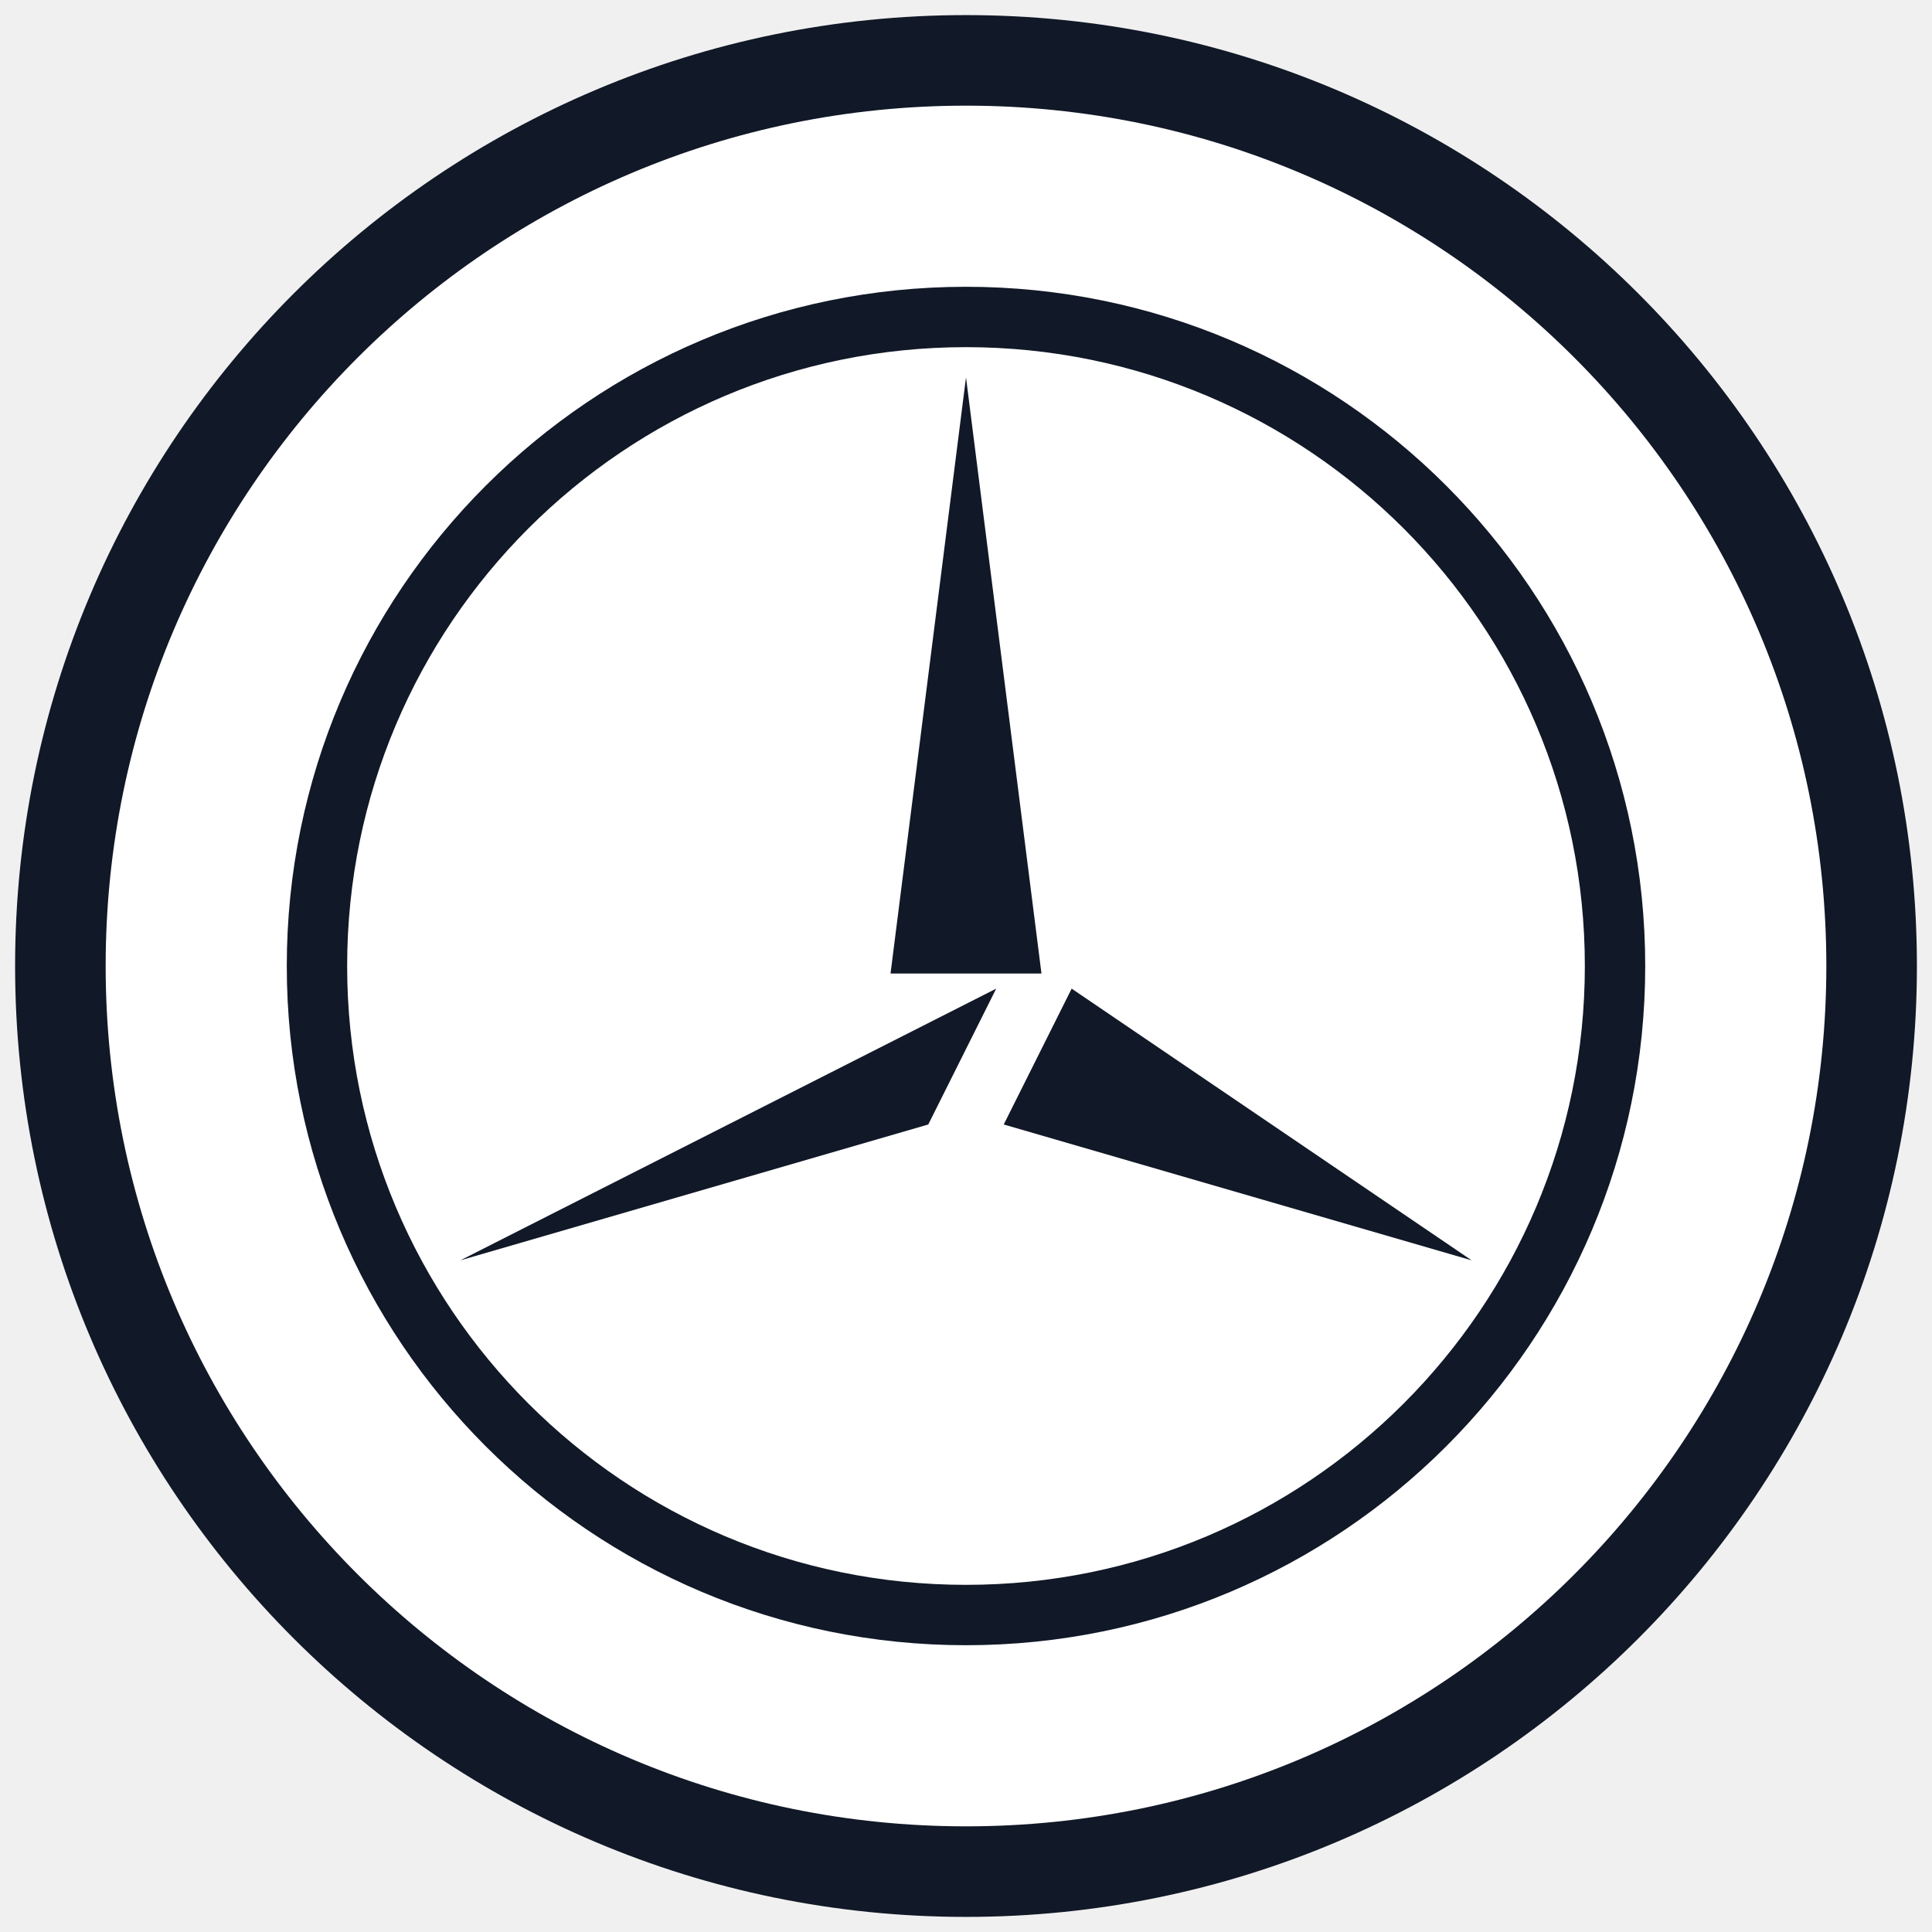
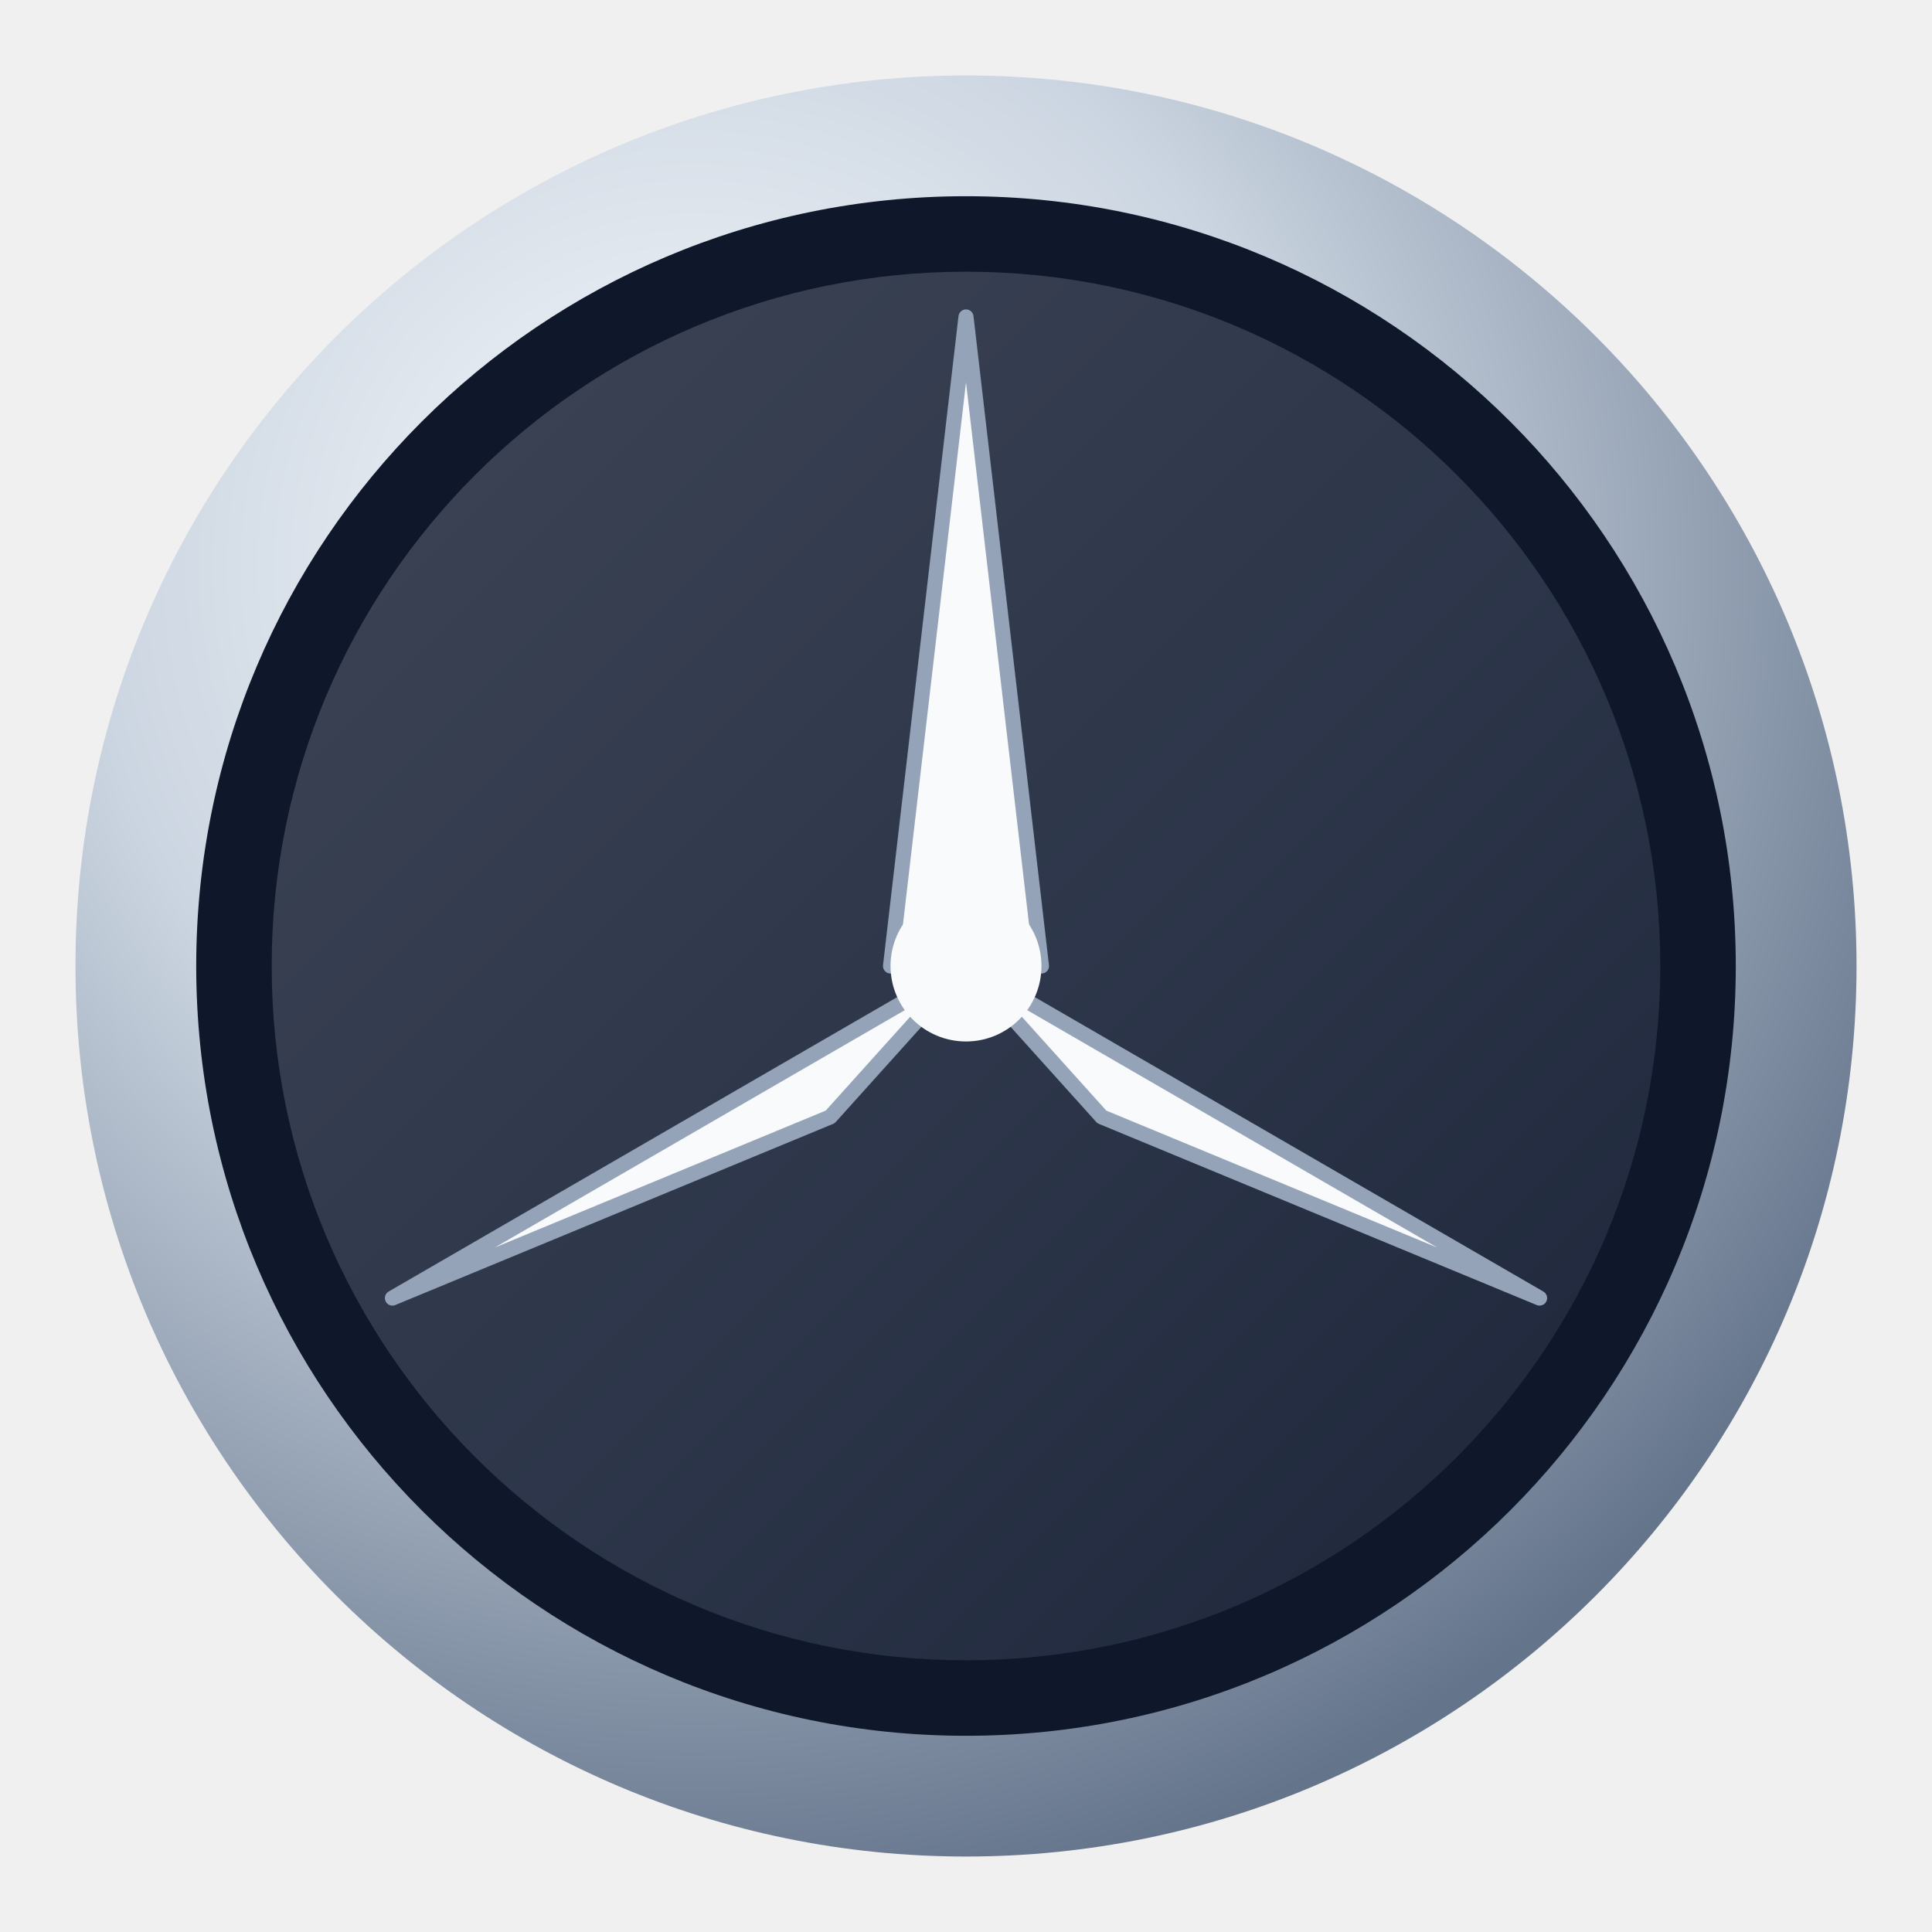
<svg xmlns="http://www.w3.org/2000/svg" viewBox="0 0 256 256" role="img" aria-label="Mercedes-Benz">
-   <circle cx="128" cy="128" r="120" fill="#fff" stroke="#111827" stroke-width="12" />
-   <circle cx="128" cy="128" r="86" fill="none" stroke="#111827" stroke-width="8" />
-   <path d="M128 50l10 79h-20zM61 167l71-36-9 18zM195 167l-62-18 9-18z" fill="#111827" />
+   <defs>
+     <radialGradient id="mbRing" cx="35%" cy="28%" r="75%">
+       <stop offset="0%" stop-color="#f8fafc" />
+       <stop offset="45%" stop-color="#cbd5e1" />
+       <stop offset="100%" stop-color="#64748b" />
+     </radialGradient>
+     <linearGradient id="mbFace" x1="0" y1="0" x2="1" y2="1">
+       <stop offset="0%" stop-color="#e2e8f0" />
+       <stop offset="55%" stop-color="#94a3b8" />
+       <stop offset="100%" stop-color="#475569" />
+     </linearGradient>
+   </defs>
+   <circle cx="128" cy="128" r="118" fill="url(#mbRing)" />
+   <circle cx="128" cy="128" r="102" fill="#0f172a" />
+   <circle cx="128" cy="128" r="92" fill="url(#mbFace)" opacity="0.22" />
+   <g fill="#f8fafc" stroke="#94a3b8" stroke-width="2" stroke-linejoin="round">
+     <path d="M128 42 L138 128 H118 Z" />
+     <path d="M52 172 L128 128 L110 148 Z" />
+     <path d="M204 172 L128 128 L146 148 Z" />
+   </g>
+   <circle cx="128" cy="128" r="10" fill="#f8fafc" />
</svg>
